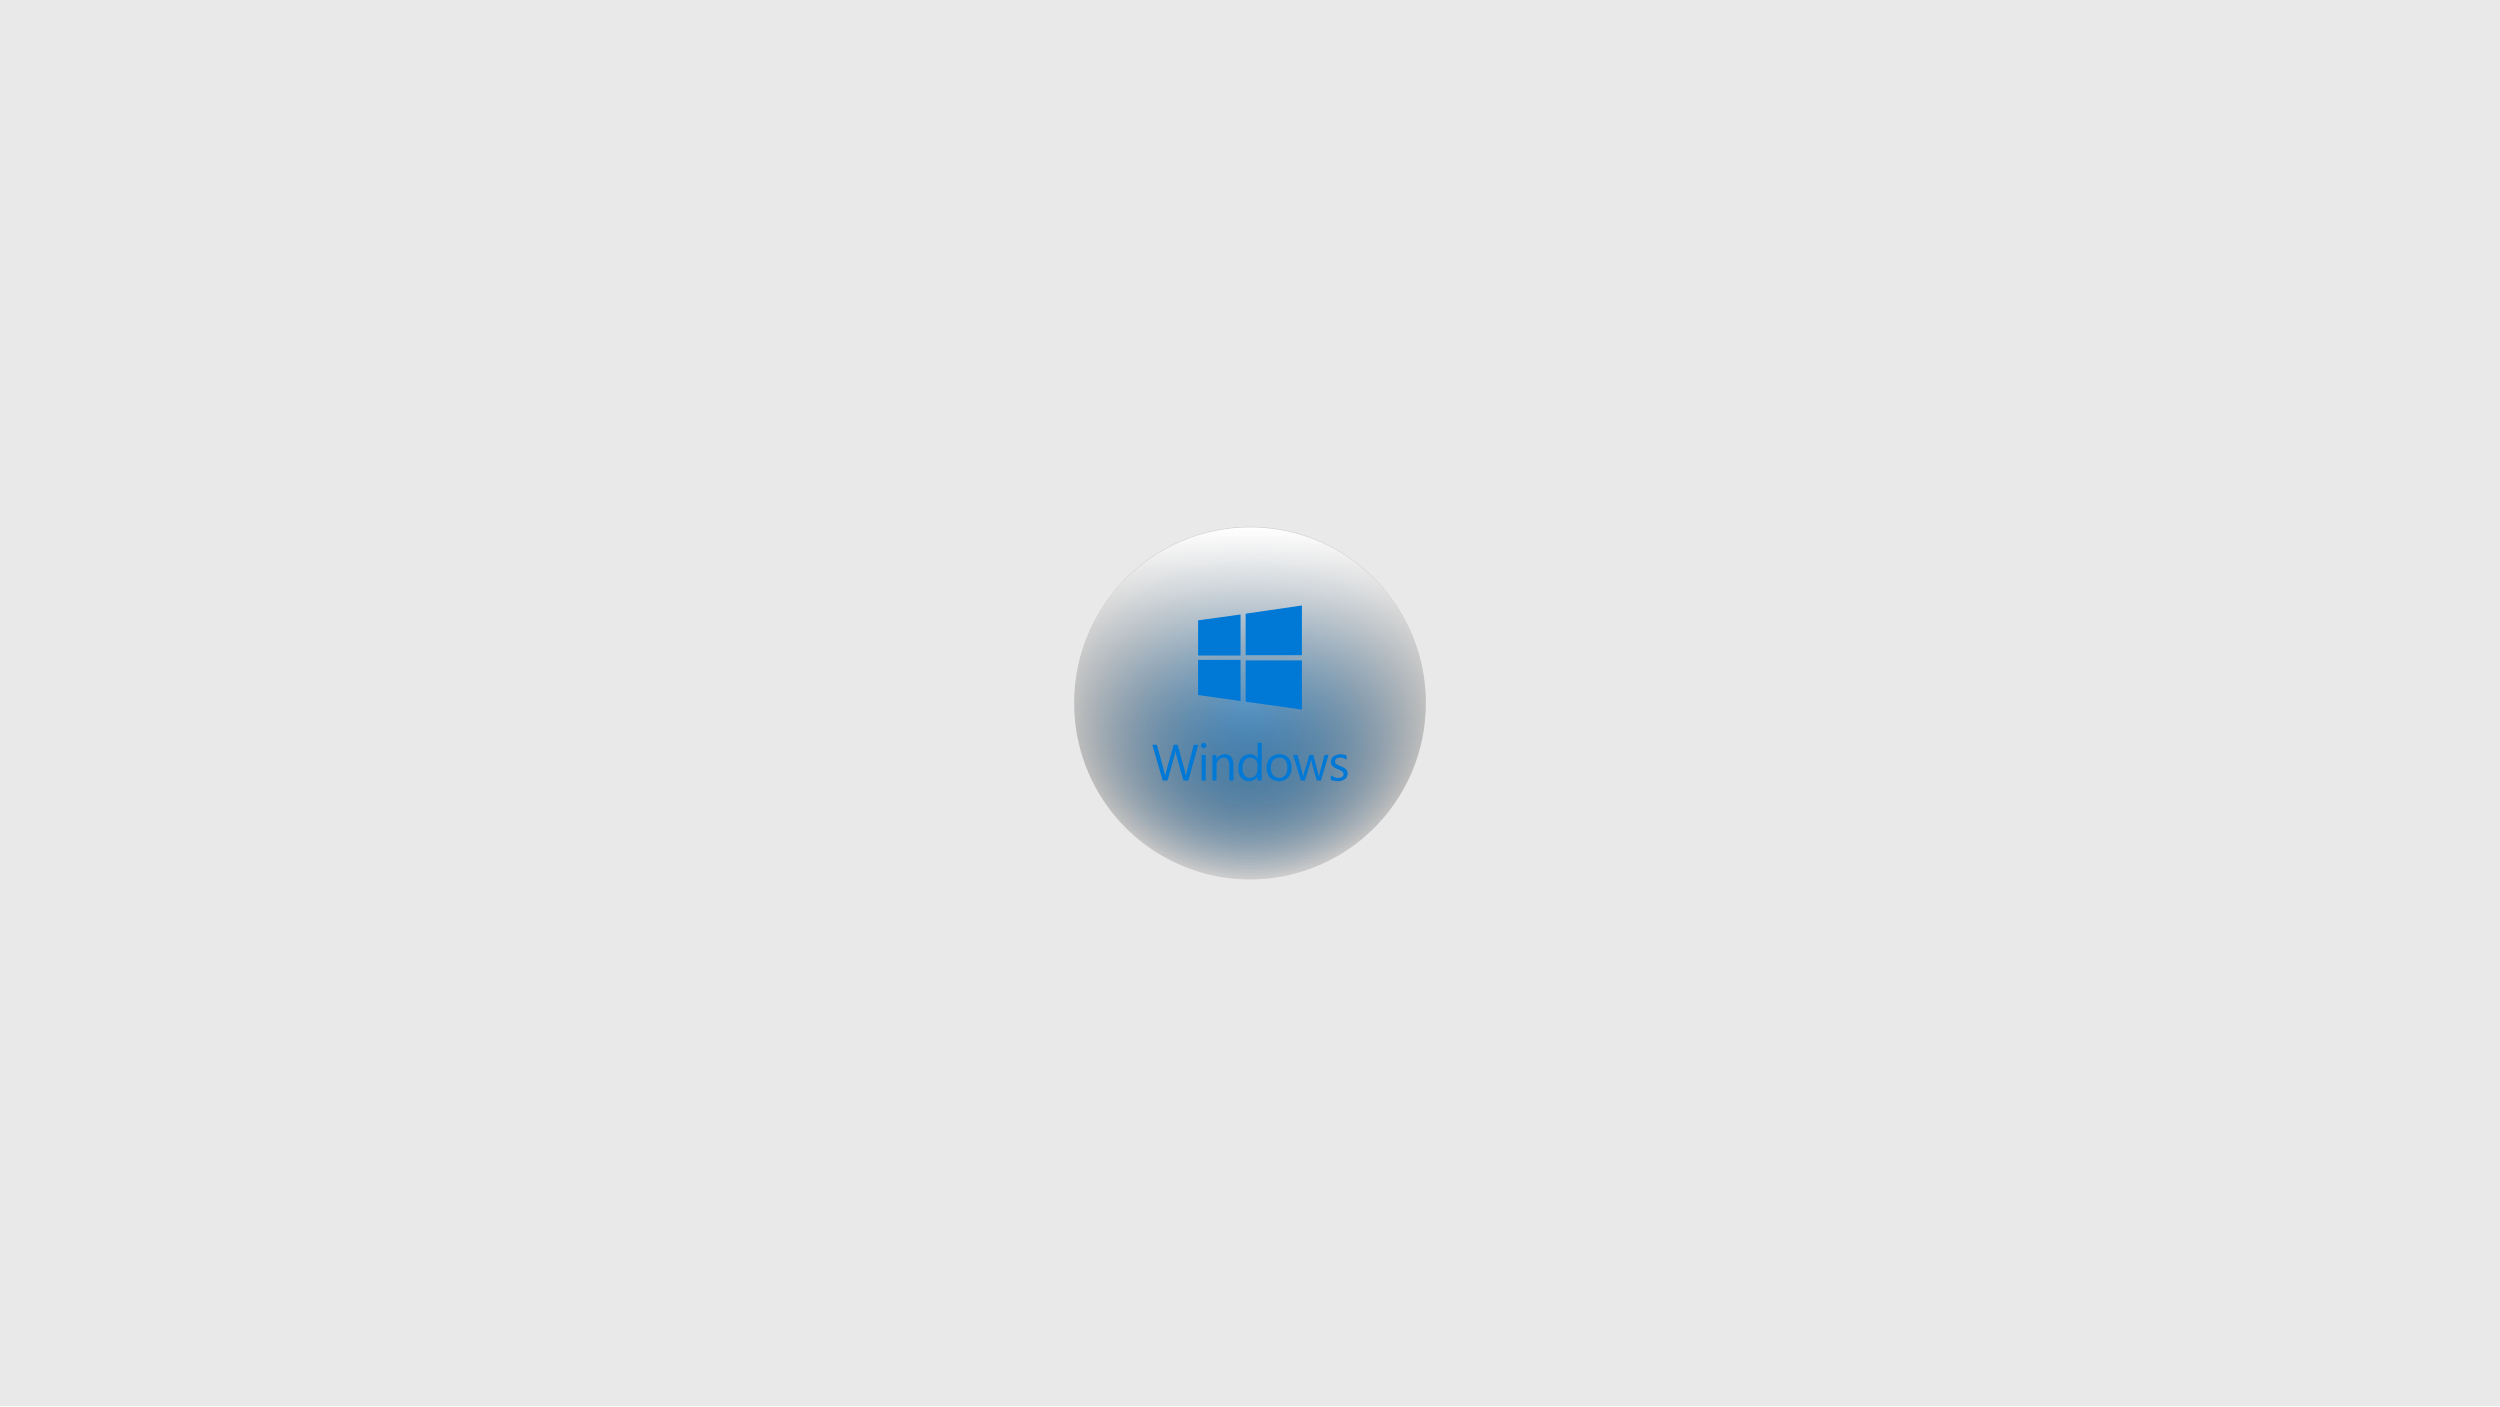
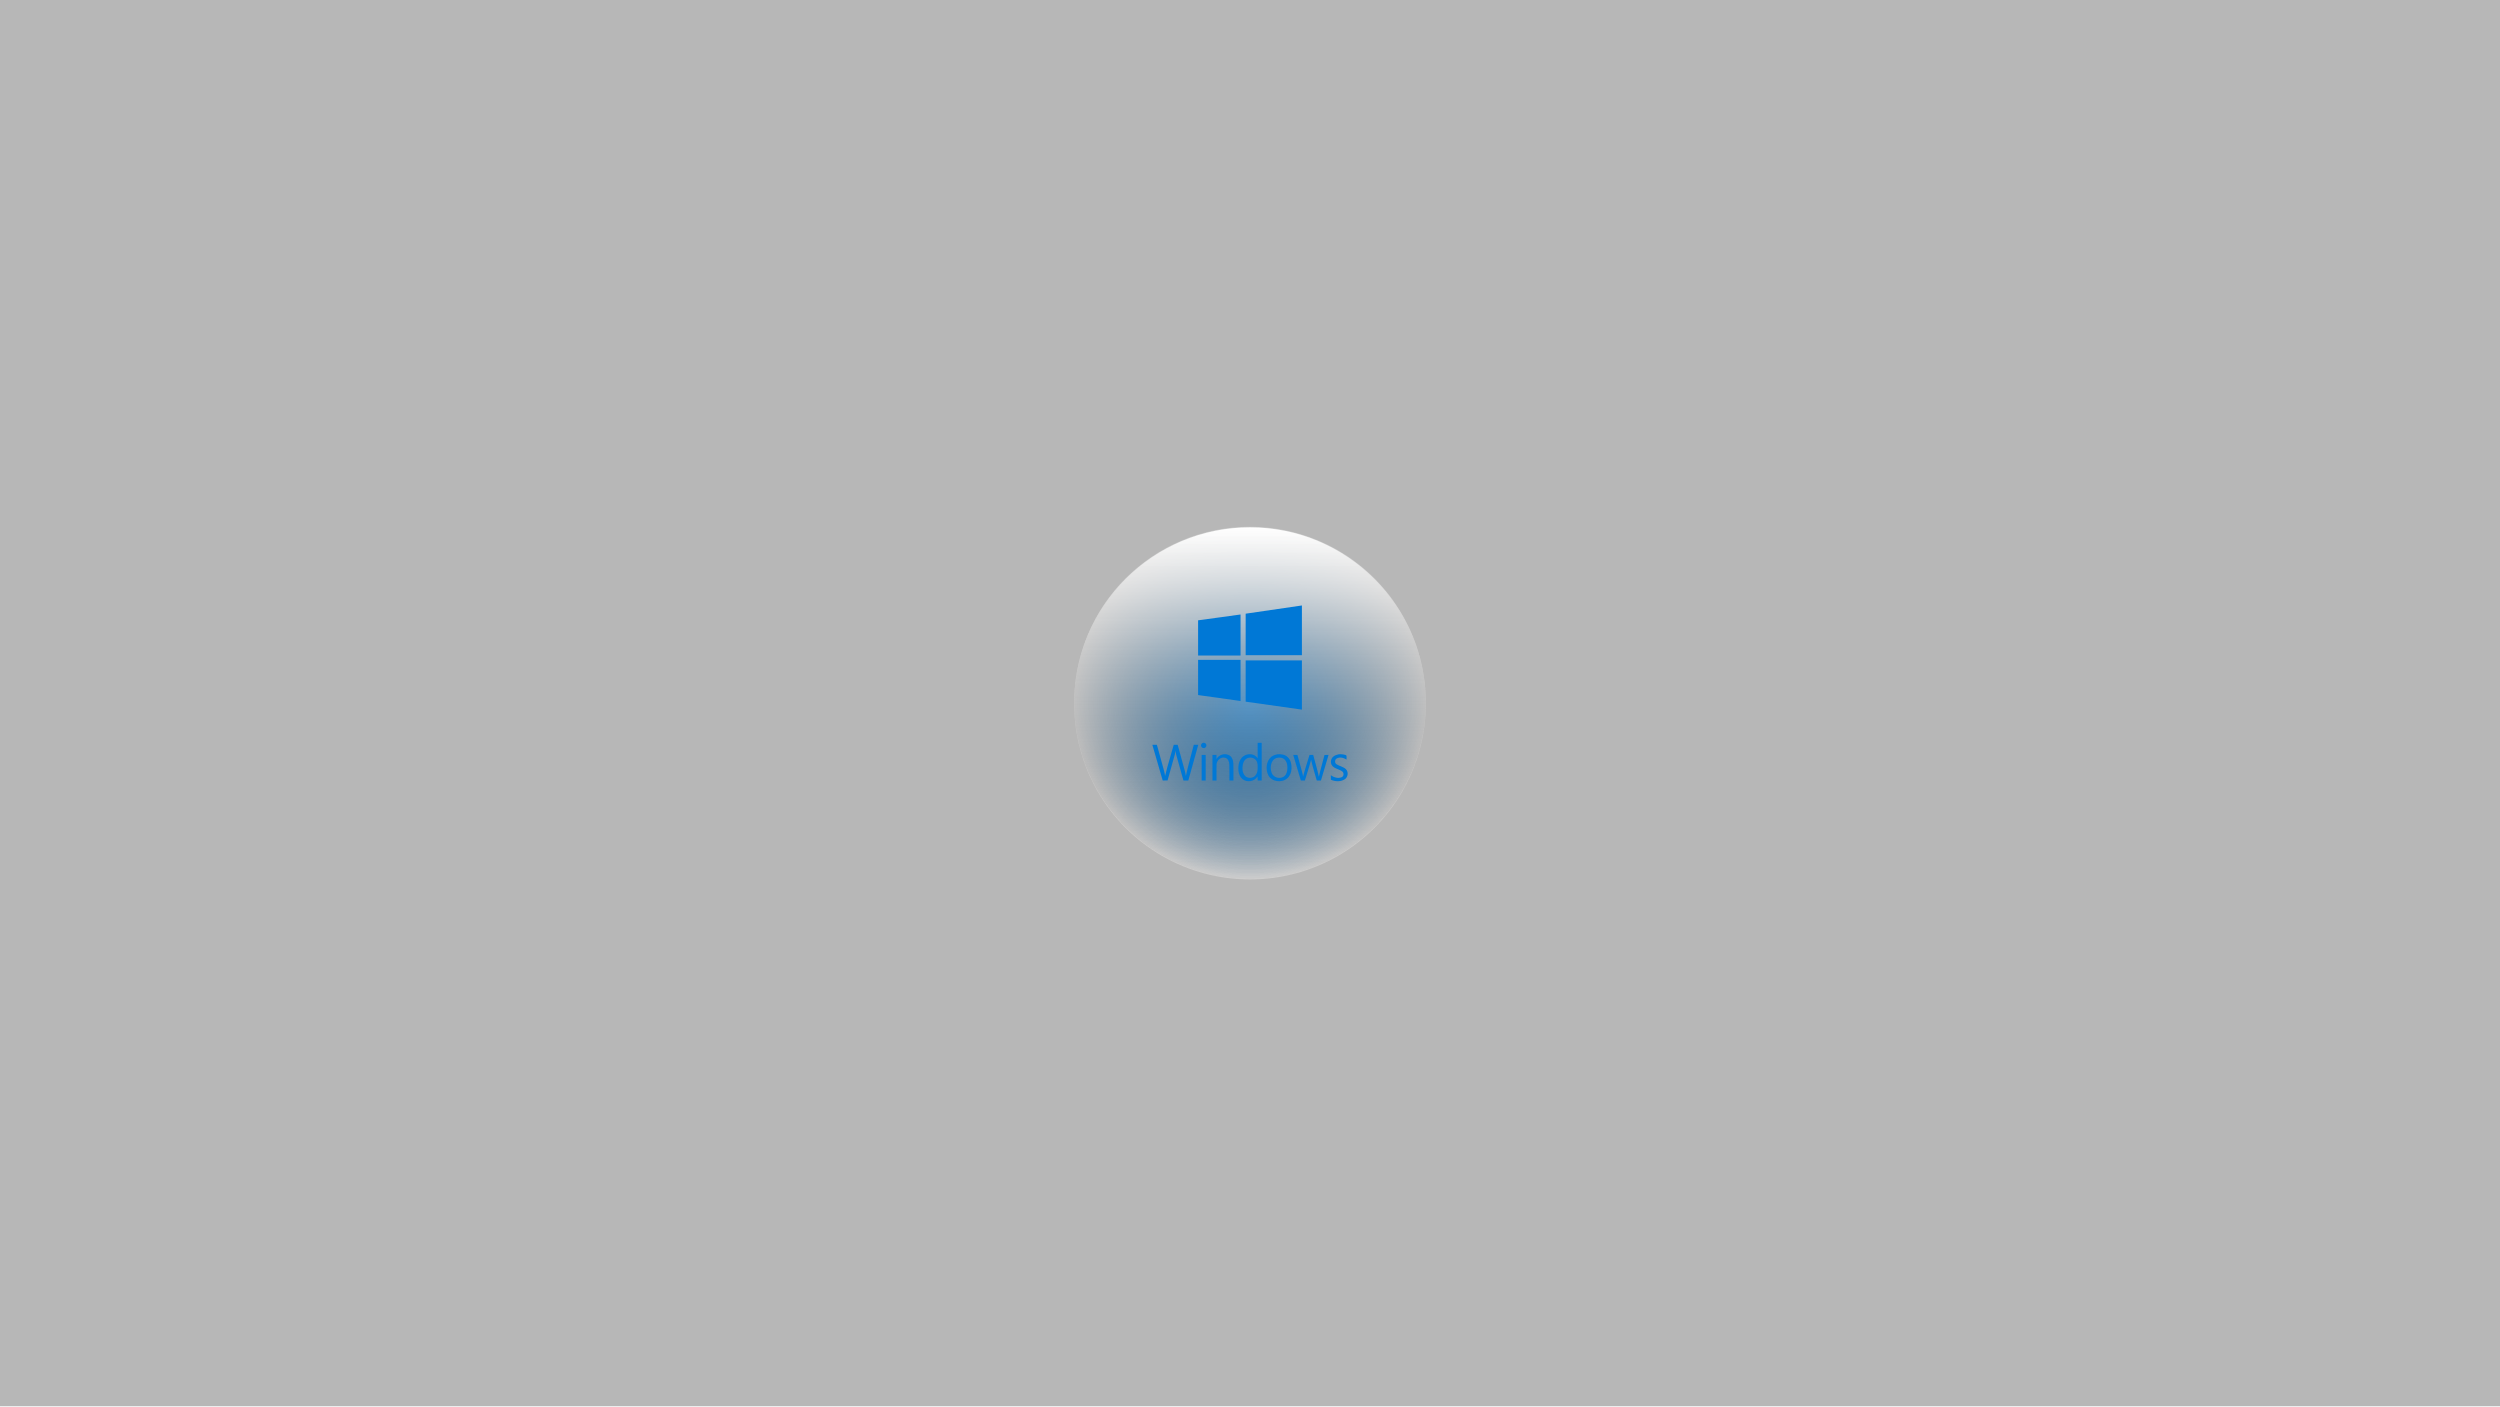
<svg xmlns="http://www.w3.org/2000/svg" xmlns:ns1="http://www.openswatchbook.org/uri/2009/osb" xmlns:xlink="http://www.w3.org/1999/xlink" id="svg3004" version="1.1" width="1920" height="1080" xml:space="preserve">
  <defs id="defs3008">
    <linearGradient id="linearGradient5199">
      <stop style="stop-color:#0078d6;stop-opacity:1;" offset="0" id="stop5201" />
      <stop style="stop-color:#0078d6;stop-opacity:0;" offset="1" id="stop5203" />
    </linearGradient>
    <linearGradient id="linearGradient4164">
      <stop style="stop-color:#0078d6;stop-opacity:0.558;" offset="0" id="stop4166" />
      <stop id="stop5195" offset="1" style="stop-color:#0078d6;stop-opacity:1;" />
    </linearGradient>
    <linearGradient id="linearGradient5303">
      <stop style="stop-color:#f26711;stop-opacity:1;" offset="0" id="stop5305" />
      <stop style="stop-color:#f26711;stop-opacity:0;" offset="1" id="stop5307" />
    </linearGradient>
    <linearGradient id="linearGradient5267">
      <stop style="stop-color:#666666;stop-opacity:1;" offset="0" id="stop5269" />
      <stop style="stop-color:#666666;stop-opacity:0;" offset="1" id="stop5271" />
    </linearGradient>
    <linearGradient id="linearGradient5251" ns1:paint="solid">
      <stop style="stop-color:#666666;stop-opacity:1;" offset="0" id="stop5253" />
    </linearGradient>
    <linearGradient xlink:href="#linearGradient5267" id="linearGradient5273" x1="-395.365" y1="-212.642" x2="4.763" y2="-212.642" gradientUnits="userSpaceOnUse" />
    <radialGradient xlink:href="#linearGradient5303" id="radialGradient5325" cx="-163.148" cy="-366.263" fx="-163.148" fy="-366.263" r="144.094" gradientTransform="matrix(1,0,0,0.9338842,0,-24.21576)" gradientUnits="userSpaceOnUse" />
    <radialGradient xlink:href="#linearGradient4164" id="radialGradient4170" cx="1447.778" cy="-272.917" fx="1447.778" fy="-272.917" r="223.333" gradientTransform="matrix(1,0,0,0.9751244,0,-6.788974)" gradientUnits="userSpaceOnUse" />
    <radialGradient xlink:href="#linearGradient4164-9" id="radialGradient4170-9" cx="1447.778" cy="-272.917" fx="1447.778" fy="-272.917" r="223.333" gradientTransform="matrix(1,0,0,0.9751244,0,-6.788974)" gradientUnits="userSpaceOnUse" />
    <linearGradient id="linearGradient4164-9">
      <stop style="stop-color:#a80030;stop-opacity:1;" offset="0" id="stop4166-0" />
      <stop style="stop-color:#a80030;stop-opacity:0;" offset="1" id="stop4168-2" />
    </linearGradient>
    <radialGradient r="223.333" fy="-272.917" fx="1447.778" cy="-272.917" cx="1447.778" gradientTransform="matrix(1,0,0,0.9751244,0,-6.788974)" gradientUnits="userSpaceOnUse" id="radialGradient4206" xlink:href="#linearGradient4164-9" />
    <radialGradient xlink:href="#linearGradient4164" id="radialGradient14319" gradientUnits="userSpaceOnUse" gradientTransform="matrix(1,0,0,0.9751244,0,-6.788974)" cx="1447.778" cy="-272.917" fx="1447.778" fy="-272.917" r="223.333" />
    <linearGradient xlink:href="#linearGradient5267" id="linearGradient14321" gradientUnits="userSpaceOnUse" x1="-395.365" y1="-212.642" x2="4.763" y2="-212.642" />
    <linearGradient xlink:href="#linearGradient5267" id="linearGradient14345" gradientUnits="userSpaceOnUse" x1="-395.365" y1="-212.642" x2="4.763" y2="-212.642" />
    <radialGradient xlink:href="#linearGradient4164" id="radialGradient14347" gradientUnits="userSpaceOnUse" gradientTransform="matrix(1,0,0,0.9751244,0,-6.788974)" cx="1447.778" cy="-272.917" fx="1447.778" fy="-272.917" r="223.333" />
    <radialGradient xlink:href="#linearGradient4164" id="radialGradient14931" gradientUnits="userSpaceOnUse" gradientTransform="matrix(1,0,0,0.9751244,0,-6.788974)" cx="1447.778" cy="-272.917" fx="1447.778" fy="-272.917" r="223.333" />
    <linearGradient xlink:href="#linearGradient5267" id="linearGradient14933" gradientUnits="userSpaceOnUse" x1="-395.365" y1="-212.642" x2="4.763" y2="-212.642" />
    <radialGradient xlink:href="#linearGradient4164" id="radialGradient14961" gradientUnits="userSpaceOnUse" gradientTransform="matrix(1,0,0,0.9751244,0,-6.788974)" cx="1447.778" cy="-272.917" fx="1447.778" fy="-272.917" r="223.333" />
    <linearGradient xlink:href="#linearGradient5267" id="linearGradient14963" gradientUnits="userSpaceOnUse" x1="-395.365" y1="-212.642" x2="4.763" y2="-212.642" />
    <radialGradient xlink:href="#linearGradient4164" id="radialGradient14989" gradientUnits="userSpaceOnUse" gradientTransform="matrix(1,0,0,0.9751244,0,-6.788974)" cx="1447.778" cy="-272.917" fx="1447.778" fy="-272.917" r="223.333" />
    <linearGradient xlink:href="#linearGradient5267" id="linearGradient14991" gradientUnits="userSpaceOnUse" x1="-395.365" y1="-212.642" x2="4.763" y2="-212.642" />
    <linearGradient xlink:href="#linearGradient5267" id="linearGradient15015" gradientUnits="userSpaceOnUse" x1="-395.365" y1="-212.642" x2="4.763" y2="-212.642" />
    <linearGradient xlink:href="#linearGradient5267" id="linearGradient3725" gradientUnits="userSpaceOnUse" x1="-395.365" y1="-212.642" x2="4.763" y2="-212.642" />
    <radialGradient r="125.556" fy="-292.917" fx="-318.889" cy="-292.917" cx="-318.889" gradientTransform="matrix(1,0,0,1.061947,0,18.14526)" gradientUnits="userSpaceOnUse" id="radialGradient3812" xlink:href="#linearGradient3787-8" />
    <linearGradient id="linearGradient3787-8">
      <stop style="stop-color:#000000;stop-opacity:1;" offset="0" id="stop3789-9" />
      <stop style="stop-color:#000000;stop-opacity:0;" offset="1" id="stop3791-4" />
    </linearGradient>
    <radialGradient r="125.556" fy="-292.917" fx="-318.889" cy="-292.917" cx="-318.889" gradientTransform="matrix(1,0,0,1.061947,0,18.14526)" gradientUnits="userSpaceOnUse" id="radialGradient6789" xlink:href="#linearGradient3787-8" />
    <radialGradient xlink:href="#linearGradient3787-8" id="radialGradient4790" gradientUnits="userSpaceOnUse" gradientTransform="matrix(1,0,0,1.061947,0,18.14526)" cx="-318.889" cy="-292.917" fx="-318.889" fy="-292.917" r="125.556" />
    <radialGradient xlink:href="#linearGradient4164" id="radialGradient4792" gradientUnits="userSpaceOnUse" gradientTransform="matrix(1,0,0,0.9751244,0,-6.788974)" cx="1447.778" cy="-272.917" fx="1447.778" fy="-272.917" r="223.333" />
    <linearGradient xlink:href="#linearGradient5267" id="linearGradient4794" gradientUnits="userSpaceOnUse" x1="-395.365" y1="-212.642" x2="4.763" y2="-212.642" />
    <linearGradient xlink:href="#linearGradient5267" id="linearGradient5191" gradientUnits="userSpaceOnUse" x1="-395.365" y1="-212.642" x2="4.763" y2="-212.642" />
    <radialGradient xlink:href="#linearGradient5199" id="radialGradient5205" cx="1447.778" cy="-272.917" fx="1447.778" fy="-272.917" r="223.333" gradientTransform="matrix(1,0,0,0.9751244,0,-6.788974)" gradientUnits="userSpaceOnUse" />
    <radialGradient xlink:href="#linearGradient3787-8" id="radialGradient5267" gradientUnits="userSpaceOnUse" gradientTransform="matrix(1,0,0,1.061947,0,18.14526)" cx="-318.889" cy="-292.917" fx="-318.889" fy="-292.917" r="125.556" />
    <radialGradient xlink:href="#linearGradient5199" id="radialGradient5269" gradientUnits="userSpaceOnUse" gradientTransform="matrix(1,0,0,0.9751244,0,-6.788974)" cx="1447.778" cy="-272.917" fx="1447.778" fy="-272.917" r="223.333" />
    <linearGradient xlink:href="#linearGradient5267" id="linearGradient5271" gradientUnits="userSpaceOnUse" x1="-395.365" y1="-212.642" x2="4.763" y2="-212.642" />
    <linearGradient xlink:href="#linearGradient5267" id="linearGradient3077" gradientUnits="userSpaceOnUse" x1="-395.365" y1="-212.642" x2="4.763" y2="-212.642" />
    <radialGradient xlink:href="#linearGradient5199" id="radialGradient3079" gradientUnits="userSpaceOnUse" gradientTransform="matrix(1,0,0,0.9751244,0,-6.788974)" cx="1447.778" cy="-272.917" fx="1447.778" fy="-272.917" r="223.333" />
    <radialGradient xlink:href="#linearGradient3787-8" id="radialGradient3081" gradientUnits="userSpaceOnUse" gradientTransform="matrix(1,0,0,1.061947,0,18.14526)" cx="-318.889" cy="-292.917" fx="-318.889" fy="-292.917" r="125.556" />
    <radialGradient xlink:href="#linearGradient3787-8-7" id="radialGradient3861" gradientUnits="userSpaceOnUse" gradientTransform="matrix(1,0,0,1.061947,0,18.14526)" cx="-318.889" cy="-292.917" fx="-318.889" fy="-292.917" r="125.556" />
    <linearGradient id="linearGradient3787-8-7">
      <stop style="stop-color:#000000;stop-opacity:1;" offset="0" id="stop3789-9-2" />
      <stop style="stop-color:#000000;stop-opacity:0;" offset="1" id="stop3791-4-9" />
    </linearGradient>
    <radialGradient xlink:href="#linearGradient5199-5" id="radialGradient3859" gradientUnits="userSpaceOnUse" gradientTransform="matrix(1,0,0,0.9751244,0,-6.788974)" cx="1447.778" cy="-272.917" fx="1447.778" fy="-272.917" r="223.333" />
    <linearGradient id="linearGradient5199-5">
      <stop style="stop-color:#0078d6;stop-opacity:1;" offset="0" id="stop5201-5" />
      <stop style="stop-color:#0078d6;stop-opacity:0;" offset="1" id="stop5203-3" />
    </linearGradient>
    <linearGradient xlink:href="#linearGradient5267-3" id="linearGradient3857" gradientUnits="userSpaceOnUse" x1="-395.365" y1="-212.642" x2="4.763" y2="-212.642" />
    <linearGradient id="linearGradient5267-3">
      <stop style="stop-color:#ffffff;stop-opacity:1;" offset="0" id="stop5269-7" />
      <stop style="stop-color:#666666;stop-opacity:0;" offset="1" id="stop5271-3" />
    </linearGradient>
    <linearGradient xlink:href="#linearGradient5267-3" id="linearGradient3844" gradientUnits="userSpaceOnUse" x1="-395.365" y1="-212.642" x2="4.763" y2="-212.642" />
    <radialGradient xlink:href="#linearGradient5199-5" id="radialGradient3846" gradientUnits="userSpaceOnUse" gradientTransform="matrix(1,0,0,0.9751244,0,-6.788974)" cx="1447.778" cy="-272.917" fx="1447.778" fy="-272.917" r="223.333" />
    <radialGradient xlink:href="#linearGradient3787-8-7" id="radialGradient3848" gradientUnits="userSpaceOnUse" gradientTransform="matrix(1,0,0,1.061947,0,18.14526)" cx="-318.889" cy="-292.917" fx="-318.889" fy="-292.917" r="125.556" />
  </defs>
  <g id="g3012" transform="matrix(1.25,0,0,-1.25,0,1080)">
-     <rect style="fill:#e9e9e9;fill-opacity:1;stroke:none" id="rect3036" width="1536" height="864" x="0" y="-864" transform="scale(1,-1)" />
+     <rect style="fill:#b7b7b7;fill-opacity:1;stroke:none" id="rect3036" width="1536" height="864" x="0" y="-864" transform="scale(1,-1)" />
    <g id="g3850">
      <path transform="matrix(1.08777,0,0,-1.008,913.295,91.62002)" d="m -34.286,-337.679 a 99.286,107.143 0 1 1 -198.571,0 99.286,107.143 0 1 1 198.571,0 z" id="path3219" style="fill:#cdcdcd;fill-opacity:1;fill-rule:nonzero;stroke:none" />
      <path transform="matrix(0,0.860177,0.81,0,1005.263,706.3009)" d="m -193.333,-292.917 a 125.556,133.333 0 1 1 -251.111,0 125.556,133.333 0 1 1 251.111,0 z" id="path5277-0-0" style="opacity:0.75;fill:url(#radialGradient3848);fill-opacity:1;fill-rule:evenodd;stroke:none" />
      <path transform="matrix(0.4835821,0,0,-0.4959184,67.88056,296.6556)" d="m 1671.111,-272.917 a 223.333,217.778 0 1 1 -446.667,0 223.333,217.778 0 1 1 446.667,0 z" id="path4162-3" style="fill:url(#radialGradient3846);fill-opacity:1;fill-rule:nonzero;stroke:none" />
      <path transform="matrix(0,-0.5398262,-0.5813513,0,644.3803,326.5714)" d="m 4.763,-212.642 a 200.064,185.774 0 1 1 -400.129,0 200.064,185.774 0 1 1 400.129,0 z" id="path3806-8" style="fill:url(#linearGradient3844);fill-opacity:1;fill-rule:evenodd;stroke:none" />
      <g transform="translate(660,324)" id="g3083-5">
        <g id="g3269-7" transform="matrix(0.7305936,0,0,-0.7305936,76.1096,168)" style="fill:#0078d6;fill-opacity:1">
          <path id="path3216-8" d="m 0,12.49 35.7,-4.9 v 34.5 H 0 M 40,6.91 87.3,0 V 41.8 H 40 M 0,45.74 h 35.7 v 34.6 L 0,75.34 M 40,46.2 H 87.3 V 87.6 L 40,80.9" style="fill:#0078d6;fill-opacity:1" />
        </g>
        <g id="g3260-7" transform="matrix(0.4141818,0,0,-0.4141818,0.8040033,89.43596)" style="fill:#0078d6;fill-opacity:1">
          <path id="path3218-5" d="m 113.95,16.99 c 2.25,0.01 4.5,0.01 6.76,0.04 3.51,12.68 6.97,25.38 10.49,38.07 0.75,2.66 1.31,5.38 1.64,8.14 3.66,-15.57 8.66,-30.81 12.86,-46.25 1.95,0.01 3.9,0.01 5.85,0.02 3.09,10.99 5.98,22.03 9.04,33.03 1.13,4.38 2.59,8.7 3.05,13.23 3.31,-15.55 8.03,-30.79 11.78,-46.24 C 177.64,17 179.86,17 182.08,17 177.24,34.69 172.2,52.33 167.3,70 h -7.21 c -3.55,-12.69 -7.07,-25.39 -10.66,-38.06 -0.6,-2.05 -0.85,-4.17 -1.04,-6.29 -0.28,1.83 -0.54,3.68 -1.01,5.47 -3.63,12.92 -7.31,25.82 -10.84,38.76 -2.4,0.13 -4.8,0.14 -7.2,0.12 -5.15,-17.66 -10.26,-35.34 -15.39,-53.01" style="fill:#0078d6;fill-opacity:1" />
          <path id="path3220-4-3" d="m 186.2,17.42 a 4,4 0 1 1 0,1 M 187.1,32 h 6 v 38 h -6" style="fill:#0078d6;fill-opacity:1" />
          <path id="path3222-7-8" d="m 209.06,38.12 c 3.43,-6.11 11.43,-8.92 17.88,-6.09 5.13,2 7.04,7.94 7.2,13 0.28,8.32 0.05,16.65 0.12,24.97 -2,0 -4,0 -6,-0.01 -0.09,-7.99 0.21,-16 -0.14,-23.99 -0.16,-3.96 -1.84,-8.72 -6.15,-9.73 -6.29,-1.9 -12.57,3.77 -12.77,9.99 -0.18,7.91 -0.01,15.83 -0.07,23.74 h -6 c 0.01,-12.67 0.01,-25.33 0,-38 h 6.01 c -0.01,2.04 -0.02,4.08 -0.08,6.12" style="fill:#0078d6;fill-opacity:1" />
          <path id="path3224-7-2" d="m 270.13,14.01 c 2,-0.01 4,-0.01 6,-0.01 v 56 h -5.98 c 0.01,-2.03 -0.03,-4.06 -0.17,-6.09 -4.33,7.78 -15.91,9.5 -22.53,3.73 -4.73,-4.07 -6.17,-10.69 -5.92,-16.68 0.05,-6.08 2.05,-12.54 6.89,-16.51 6.29,-5.18 17.44,-4.88 21.75,2.73 -0.08,-7.73 -0.01,-15.45 -0.04,-23.17 m -12.92,22.14 c -4.8,0.76 -8.05,5.14 -8.95,9.67 -1.18,5.46 -0.97,11.78 2.47,16.42 3.72,4.94 11.93,5.05 15.91,0.38 2.71,-2.82 3.48,-6.86 3.5,-10.64 0.03,-3.99 0.37,-8.49 -2.28,-11.82 -2.34,-3.33 -6.71,-4.83 -10.65,-4.01" style="fill:#0078d6;fill-opacity:1" />
          <path id="path3226-9-1" d="m 299.47,31.06 c 5.35,-0.47 11.28,0.37 15.3,4.24 4.54,4.19 5.89,10.7 5.64,16.65 -0.07,5.35 -2.05,10.78 -5.97,14.51 -8.18,7.44 -23.37,5.81 -28.56,-4.42 -4.08,-8.57 -3.26,-20.43 4.19,-26.94 2.67,-2.26 6.05,-3.29 9.4,-4.04 m -1.08,5.44 c -8.81,2.71 -10.3,14.22 -7.55,21.79 2.19,6.72 10.73,9.7 16.86,6.56 4.15,-1.91 6.04,-6.59 6.44,-10.88 0.45,-5.01 0.05,-10.69 -3.49,-14.6 -3,-3.38 -8.08,-4.11 -12.26,-2.87" style="fill:#0078d6;fill-opacity:1" />
          <path id="path3228-0-7" d="m 322.91,32 h 6.26 c 2.48,9.05 4.88,18.12 7.41,27.16 0.51,1.7 0.7,3.46 0.88,5.22 2.83,-10.9 6.41,-21.6 9.62,-32.39 l 5.47,0.03 c 2.75,10.8 6.17,21.44 8.45,32.35 2.35,-10.85 5.69,-21.46 8.3,-32.25 2.01,-0.1 4.02,-0.13 6.04,-0.15 -3.81,12.67 -7.46,25.38 -11.29,38.03 h -6.22 c -2.7,-10.3 -6.2,-20.4 -8.39,-30.81 -2.61,10.4 -6.23,20.52 -9.21,30.81 h -6.01 c -3.76,-12.67 -7.6,-25.31 -11.31,-38" style="fill:#0078d6;fill-opacity:1" />
          <path id="path3230-1-7" d="m 390.46,31.04 c 3.75,-0.26 7.57,0.1 11.1,1.48 0.98,1.86 0.22,4.3 0.45,6.39 -4.21,-2.63 -10.01,-4.31 -14.58,-1.63 -3.13,1.7 -3.28,6.73 -0.23,8.6 4.37,2.83 9.92,3.57 13.8,7.21 4.28,4.12 3.24,12.04 -1.77,15.13 -6.09,3.88 -14.11,3.5 -20.49,0.54 0,-2.24 -0.01,-4.48 -0.05,-6.72 4.54,3.46 10.92,5.38 16.35,2.92 3.17,-1.59 3.33,-6.46 0.54,-8.51 -4.37,-3.22 -10.36,-3.73 -14.24,-7.75 -3.83,-3.86 -3.14,-10.96 1.13,-14.23 2.21,-2.03 5.2,-2.64 7.99,-3.43" style="fill:#0078d6;fill-opacity:1" />
        </g>
      </g>
    </g>
  </g>
</svg>
